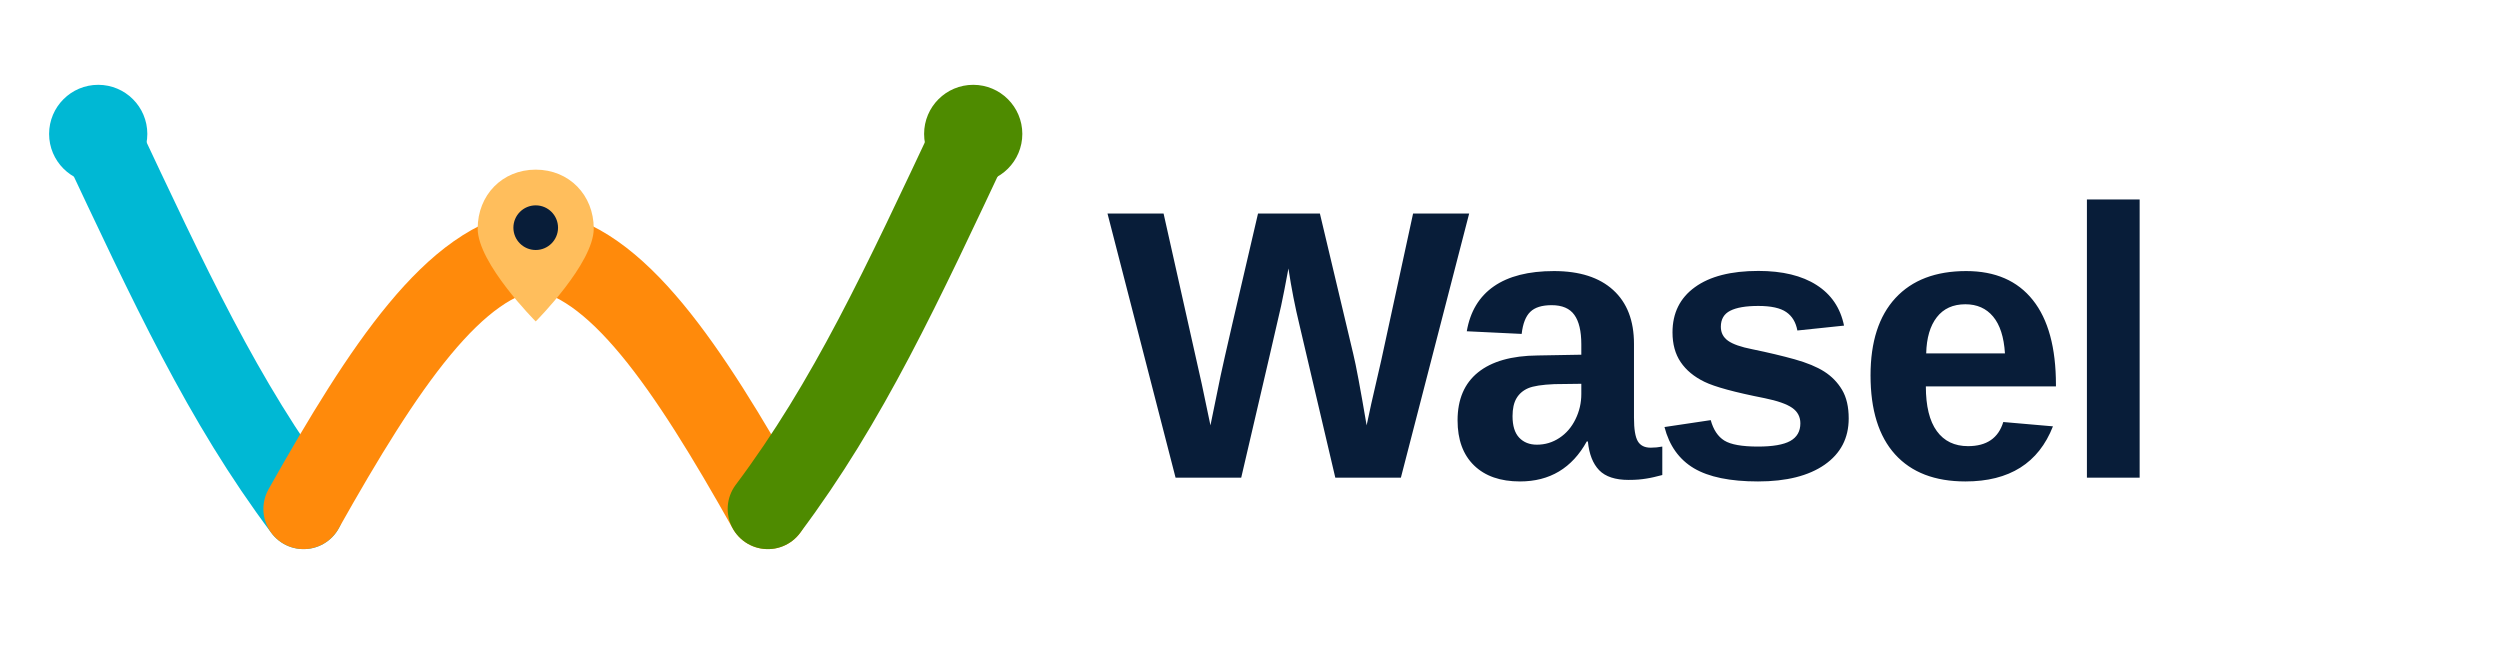
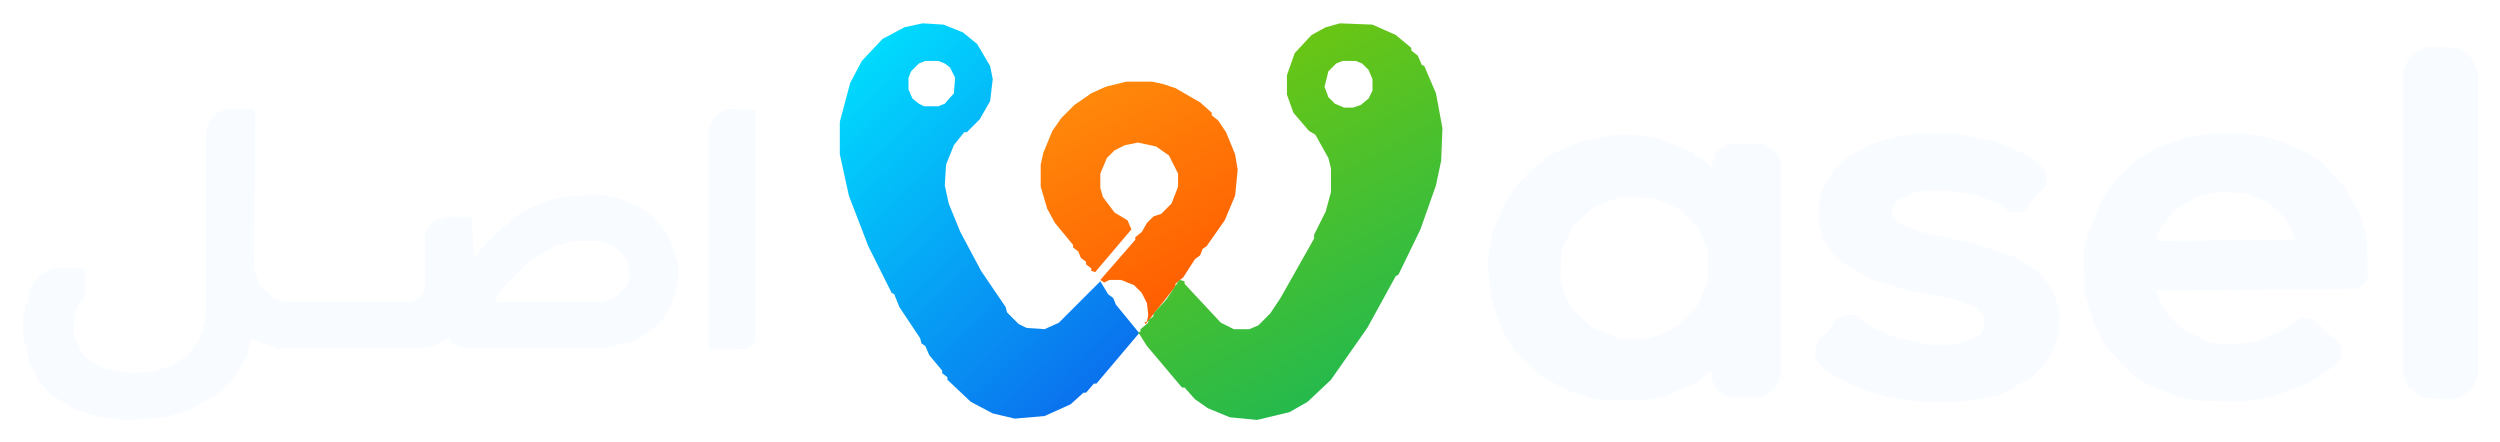
- <svg xmlns="http://www.w3.org/2000/svg" viewBox="0 0 560 150" role="img" aria-label="Wasel">
-   <g>
-     <path d="M22,30 C38,64 50,90 68,114" fill="none" stroke="#00B8D4" stroke-width="18" stroke-linecap="round" />
-     <path d="M68,114 C86,82 102,58 120,56 C138,58 154,82 172,114" fill="none" stroke="#FF8A0B" stroke-width="18" stroke-linecap="round" />
-     <path d="M172,114 C190,90 202,64 218,30" fill="none" stroke="#4E8B00" stroke-width="18" stroke-linecap="round" />
-     <circle cx="22" cy="30" r="11" fill="#00B8D4" />
-     <circle cx="218" cy="30" r="11" fill="#4E8B00" />
-     <path d="M120,38 C127.5,38 133,43.7 133,51.2 C133,59 120,72 120,72 C120,72 107,59 107,51.2 C107,43.7 112.5,38 120,38 Z" fill="#FFBE5C" />
-     <circle cx="120" cy="51" r="5" fill="#081D39" />
-   </g>
-   <text x="248" y="107" font-family="Plus Jakarta Sans, 'Segoe UI', Arial, sans-serif" font-weight="800" font-size="86" letter-spacing="-2" fill="#081D39">Wasel</text>
+ <svg xmlns="http://www.w3.org/2000/svg" viewBox="109 152 1929 341" role="img" aria-labelledby="title desc">
+   <defs>
+     <linearGradient id="blue" x1="0" y1="0" x2="0.72" y2="1">
+       <stop offset="0%" stop-color="#00E5FF" />
+       <stop offset="100%" stop-color="#0A72EE" />
+     </linearGradient>
+     <linearGradient id="orange" x1="0.25" y1="0" x2="0.7" y2="1">
+       <stop offset="0%" stop-color="#FF8A0B" />
+       <stop offset="100%" stop-color="#FF5A00" />
+     </linearGradient>
+     <linearGradient id="green" x1="0.35" y1="0" x2="0.75" y2="1">
+       <stop offset="0%" stop-color="#72C70D" />
+       <stop offset="100%" stop-color="#1CB854" />
+     </linearGradient>
+   </defs>
+   <path fill="#F8FBFF" fill-rule="evenodd" d="M 1982 188 L 2005 189 L 2011 192 L 2017 198 L 2021 207 L 2021 442 L 2017 451 L 2012 456 L 2003 460 L 1979 459 L 1967 450 L 1963 440 L 1963 208 L 1967 198 L 1973 192 Z M 284 236 L 304 236 L 306 239 L 305 359 L 309 372 L 320 382 L 329 385 L 427 385 L 434 381 L 437 375 L 437 333 L 439 328 L 445 322 L 455 319 L 473 320 L 475 352 L 482 342 L 498 326 L 500 326 L 504 321 L 513 315 L 528 308 L 542 304 L 571 302 L 587 305 L 603 312 L 613 319 L 625 334 L 632 355 L 632 370 L 627 388 L 619 400 L 607 410 L 598 415 L 575 421 L 468 421 L 458 417 L 455 413 L 446 418 L 435 421 L 325 421 L 303 414 L 299 428 L 289 444 L 277 456 L 254 469 L 236 474 L 208 476 L 187 474 L 167 468 L 149 457 L 139 446 L 132 433 L 127 412 L 127 396 L 133 373 L 140 364 L 150 359 L 173 359 L 175 361 L 175 380 L 170 386 L 166 395 L 166 411 L 172 424 L 178 430 L 189 436 L 208 440 L 226 439 L 240 435 L 254 426 L 263 414 L 268 398 L 268 253 L 271 245 L 277 239 Z M 671 236 L 692 237 L 692 415 L 686 421 L 658 422 L 656 420 L 656 251 L 659 244 L 664 239 Z M 1589 255 L 1618 255 L 1648 261 L 1676 273 L 1688 284 L 1688 295 L 1678 305 L 1673 313 L 1668 316 L 1659 315 L 1653 310 L 1635 303 L 1614 299 L 1594 299 L 1585 301 L 1574 306 L 1569 312 L 1569 319 L 1574 324 L 1591 331 L 1633 340 L 1665 351 L 1681 361 L 1691 373 L 1695 381 L 1698 394 L 1697 411 L 1693 423 L 1687 433 L 1676 444 L 1664 450 L 1663 452 L 1650 457 L 1623 462 L 1590 462 L 1564 458 L 1547 453 L 1526 443 L 1517 437 L 1511 431 L 1509 426 L 1512 414 L 1520 407 L 1526 398 L 1532 395 L 1541 395 L 1551 403 L 1567 411 L 1596 418 L 1613 418 L 1625 416 L 1637 410 L 1640 405 L 1640 396 L 1634 389 L 1618 383 L 1581 376 L 1554 368 L 1531 355 L 1521 345 L 1516 337 L 1512 323 L 1512 311 L 1515 298 L 1524 283 L 1535 273 L 1551 264 L 1570 258 Z M 1814 255 L 1840 255 L 1858 258 L 1872 262 L 1891 271 L 1901 278 L 1918 296 L 1929 315 L 1935 334 L 1936 366 L 1934 370 L 1927 375 L 1773 376 L 1775 383 L 1782 395 L 1793 406 L 1813 416 L 1825 418 L 1848 416 L 1870 407 L 1884 397 L 1894 398 L 1908 412 L 1910 412 L 1916 420 L 1916 427 L 1911 434 L 1888 449 L 1859 459 L 1840 462 L 1804 461 L 1789 458 L 1765 448 L 1753 440 L 1747 433 L 1745 433 L 1744 430 L 1735 421 L 1725 403 L 1718 380 L 1717 347 L 1720 332 L 1732 304 L 1741 291 L 1758 275 L 1776 265 L 1796 258 Z M 1355 256 L 1371 256 L 1389 259 L 1416 270 L 1417 272 L 1424 275 L 1428 280 L 1430 280 L 1432 270 L 1442 263 L 1470 263 L 1480 270 L 1483 277 L 1483 442 L 1479 451 L 1472 457 L 1467 459 L 1441 458 L 1433 452 L 1430 445 L 1430 439 L 1428 439 L 1419 447 L 1393 458 L 1377 461 L 1350 461 L 1337 459 L 1318 453 L 1298 442 L 1279 424 L 1269 409 L 1259 381 L 1257 352 L 1261 330 L 1271 307 L 1280 294 L 1287 288 L 1287 286 L 1306 271 L 1332 260 Z M 1820 300 L 1804 304 L 1787 314 L 1776 328 L 1773 335 L 1774 338 L 1880 337 L 1873 321 L 1859 308 L 1842 301 Z M 1359 304 L 1340 311 L 1323 326 L 1314 345 L 1313 368 L 1317 381 L 1322 390 L 1338 405 L 1358 413 L 1381 413 L 1391 410 L 1404 403 L 1418 389 L 1427 369 L 1427 345 L 1420 329 L 1404 313 L 1386 305 Z M 551 338 L 537 342 L 517 354 L 498 373 L 490 385 L 574 385 L 586 380 L 593 372 L 595 365 L 594 356 L 589 347 L 584 343 L 572 338 Z" />
+   <path fill="url(#blue)" fill-rule="evenodd" d="M 821 170 L 837 171 L 852 177 L 863 186 L 873 203 L 875 213 L 873 230 L 865 244 L 855 254 L 853 254 L 845 264 L 839 279 L 838 295 L 841 309 L 850 331 L 866 361 L 885 389 L 886 393 L 895 402 L 901 405 L 915 406 L 926 401 L 958 369 L 964 379 L 968 382 L 970 387 L 988 409 L 955 448 L 953 448 L 947 455 L 945 455 L 935 464 L 915 473 L 892 475 L 875 471 L 858 462 L 840 445 L 840 443 L 836 440 L 836 438 L 826 426 L 823 419 L 820 417 L 819 413 L 803 389 L 799 379 L 797 378 L 779 342 L 764 303 L 757 271 L 757 246 L 765 216 L 774 199 L 790 182 L 807 173 Z M 823 199 L 818 201 L 812 207 L 810 212 L 810 221 L 813 228 L 818 232 L 822 234 L 833 234 L 838 232 L 845 224 L 846 212 L 842 204 L 838 201 L 833 199 Z" />
+   <path fill="url(#orange)" fill-rule="evenodd" d="M 978 215 L 998 215 L 1007 217 L 1016 220 L 1035 231 L 1044 239 L 1044 241 L 1049 245 L 1055 254 L 1062 271 L 1064 283 L 1062 303 L 1054 322 L 1040 342 L 1037 344 L 1035 349 L 1031 352 L 1022 366 L 1016 371 L 1016 373 L 993 402 L 992 401 L 994 400 L 995 395 L 994 386 L 990 378 L 984 372 L 974 368 L 965 368 L 961 370 L 958 368 L 985 337 L 985 335 L 990 331 L 994 324 L 999 319 L 1005 317 L 1013 309 L 1018 296 L 1018 286 L 1011 272 L 1001 265 L 987 262 L 977 264 L 969 268 L 963 274 L 958 286 L 958 297 L 960 304 L 969 316 L 979 322 L 982 329 L 954 362 L 951 361 L 951 359 L 947 356 L 947 354 L 943 351 L 941 346 L 937 343 L 937 341 L 923 324 L 917 313 L 912 296 L 912 279 L 914 270 L 921 253 L 928 243 L 938 233 L 951 224 L 962 219 Z" />
+   <path fill="url(#green)" fill-rule="evenodd" d="M 1143 170 L 1168 171 L 1186 179 L 1198 189 L 1198 191 L 1203 195 L 1206 202 L 1208 203 L 1217 224 L 1222 251 L 1221 276 L 1217 295 L 1205 329 L 1188 364 L 1186 365 L 1164 405 L 1136 445 L 1118 462 L 1104 470 L 1079 476 L 1058 474 L 1041 467 L 1031 460 L 1023 451 L 1021 451 L 994 419 L 987 408 L 989 408 L 989 406 L 995 401 L 995 399 L 999 396 L 999 394 L 1009 383 L 1019 368 L 1023 369 L 1023 371 L 1051 401 L 1061 406 L 1073 406 L 1080 403 L 1089 394 L 1097 382 L 1123 336 L 1123 333 L 1132 315 L 1136 300 L 1136 282 L 1134 274 L 1124 256 L 1119 253 L 1107 239 L 1102 225 L 1102 210 L 1108 193 L 1121 179 L 1132 173 Z M 1145 199 L 1140 201 L 1134 207 L 1131 219 L 1134 227 L 1139 232 L 1146 235 L 1153 235 L 1159 233 L 1165 228 L 1168 222 L 1168 213 L 1165 206 L 1160 201 L 1155 199 Z" />
</svg>
